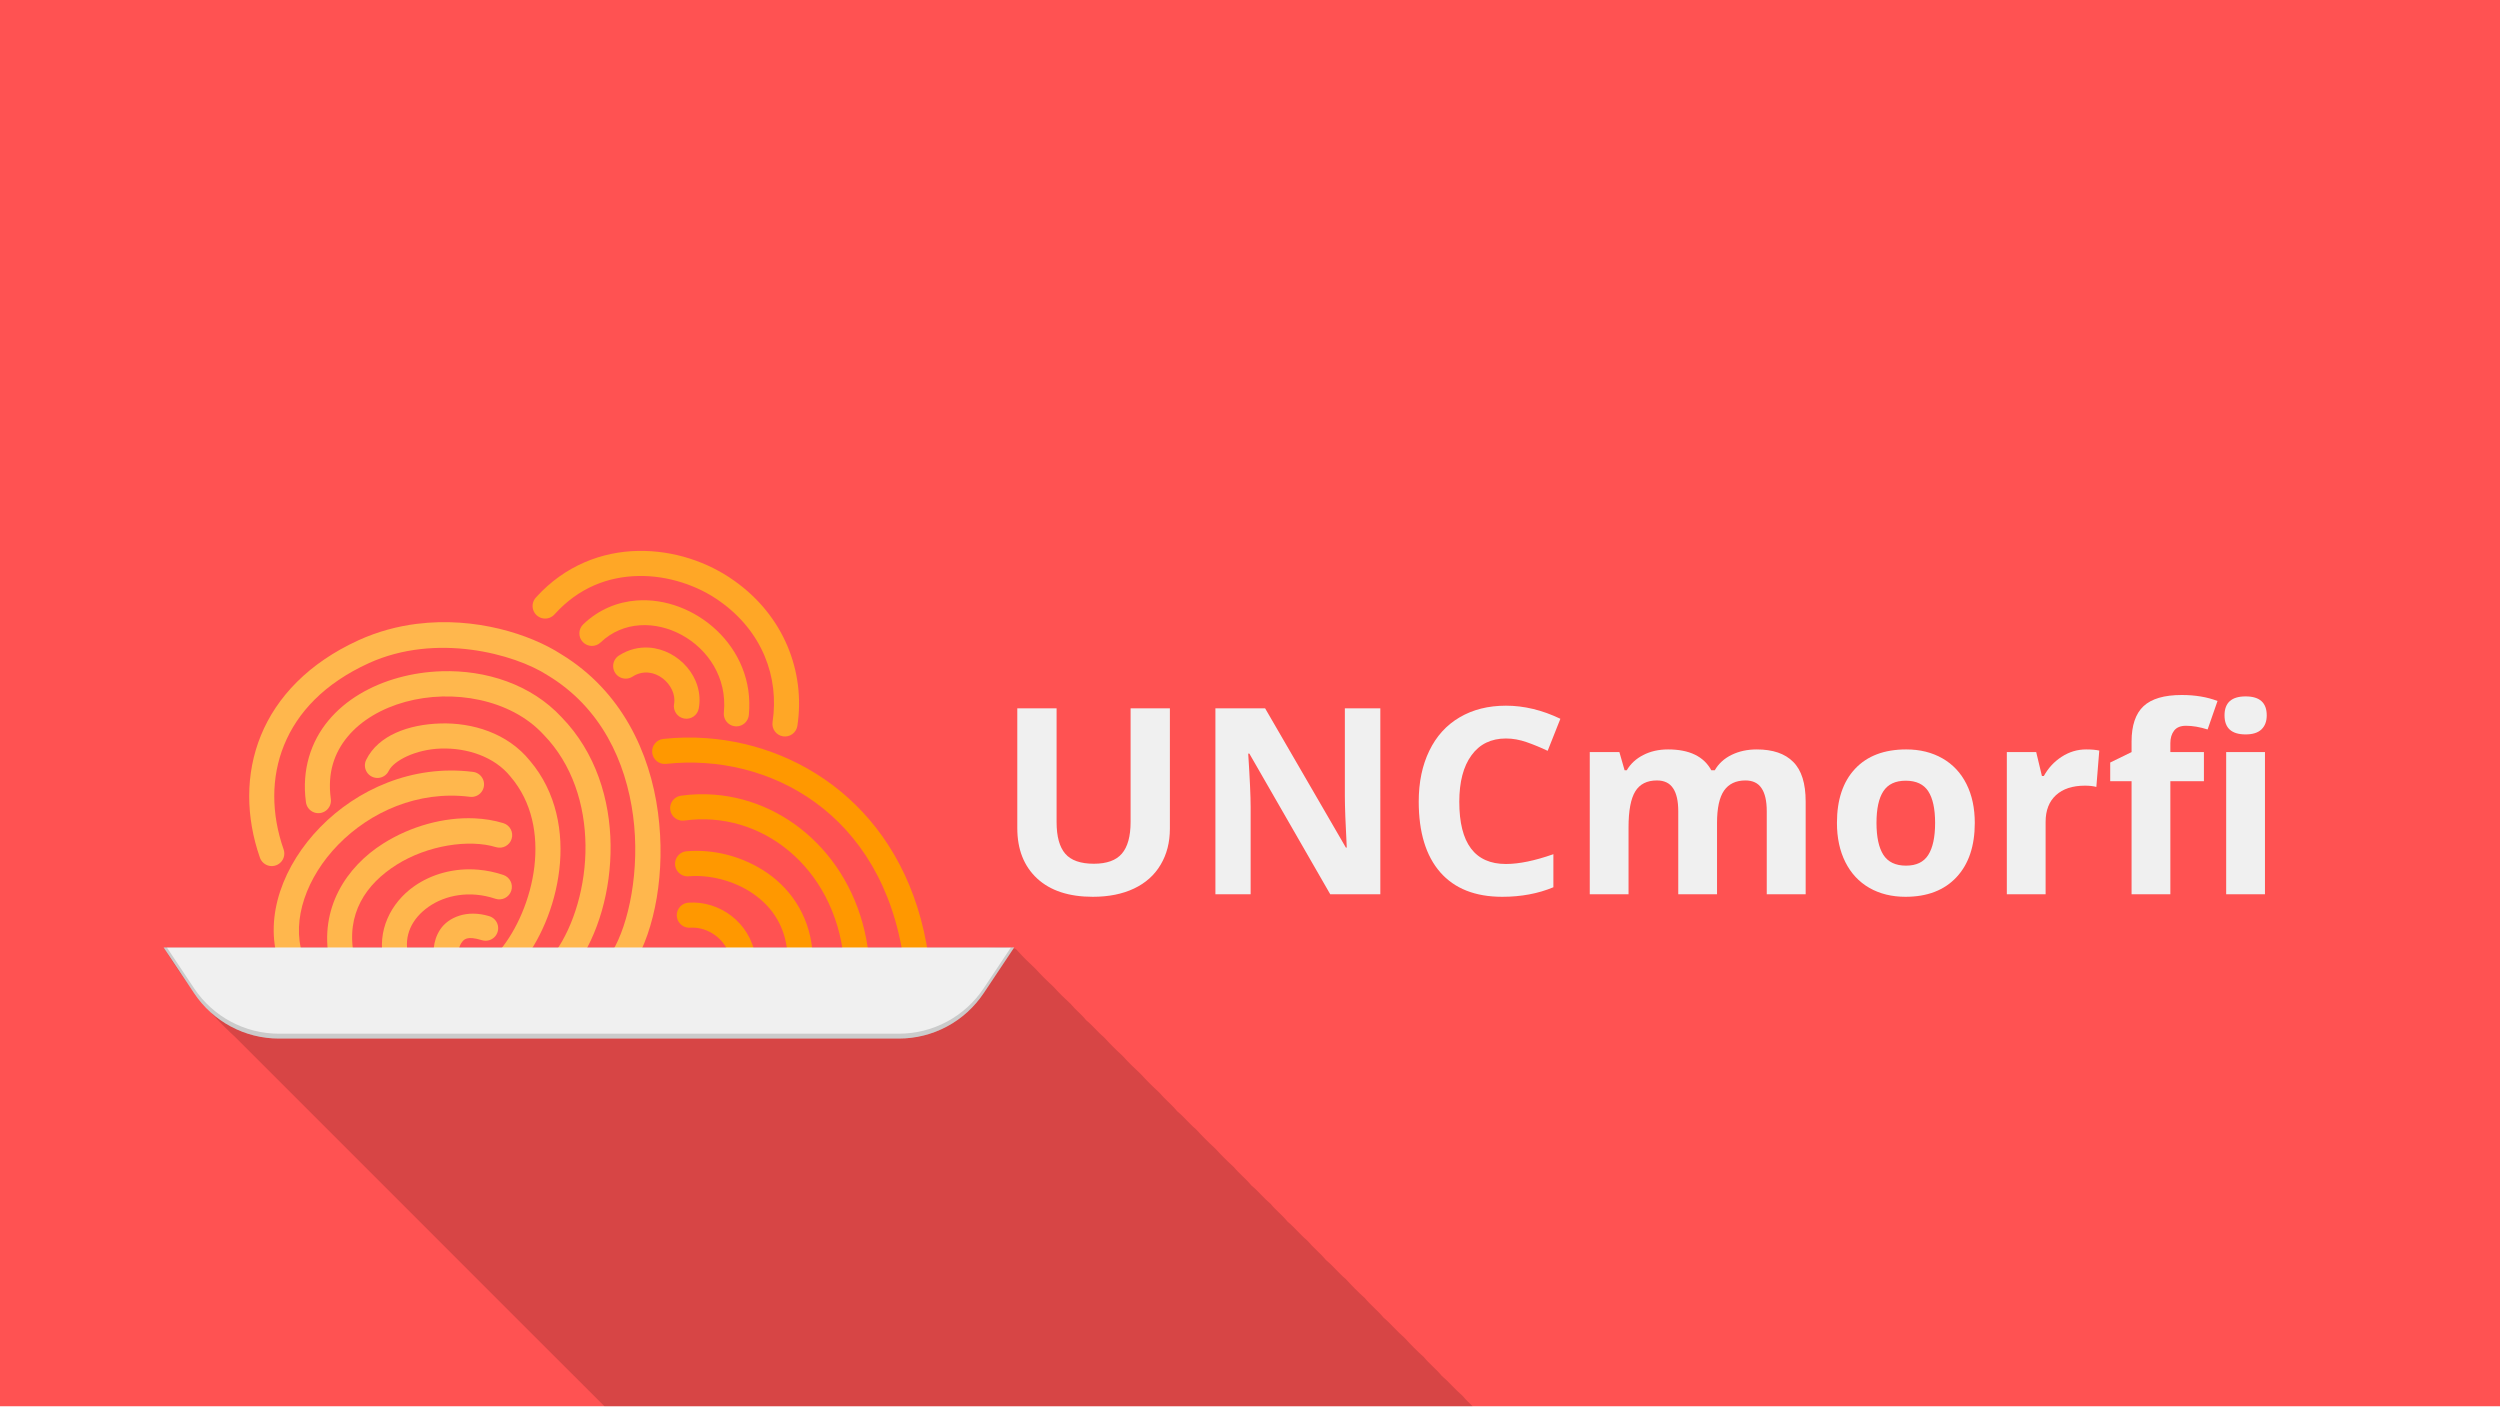
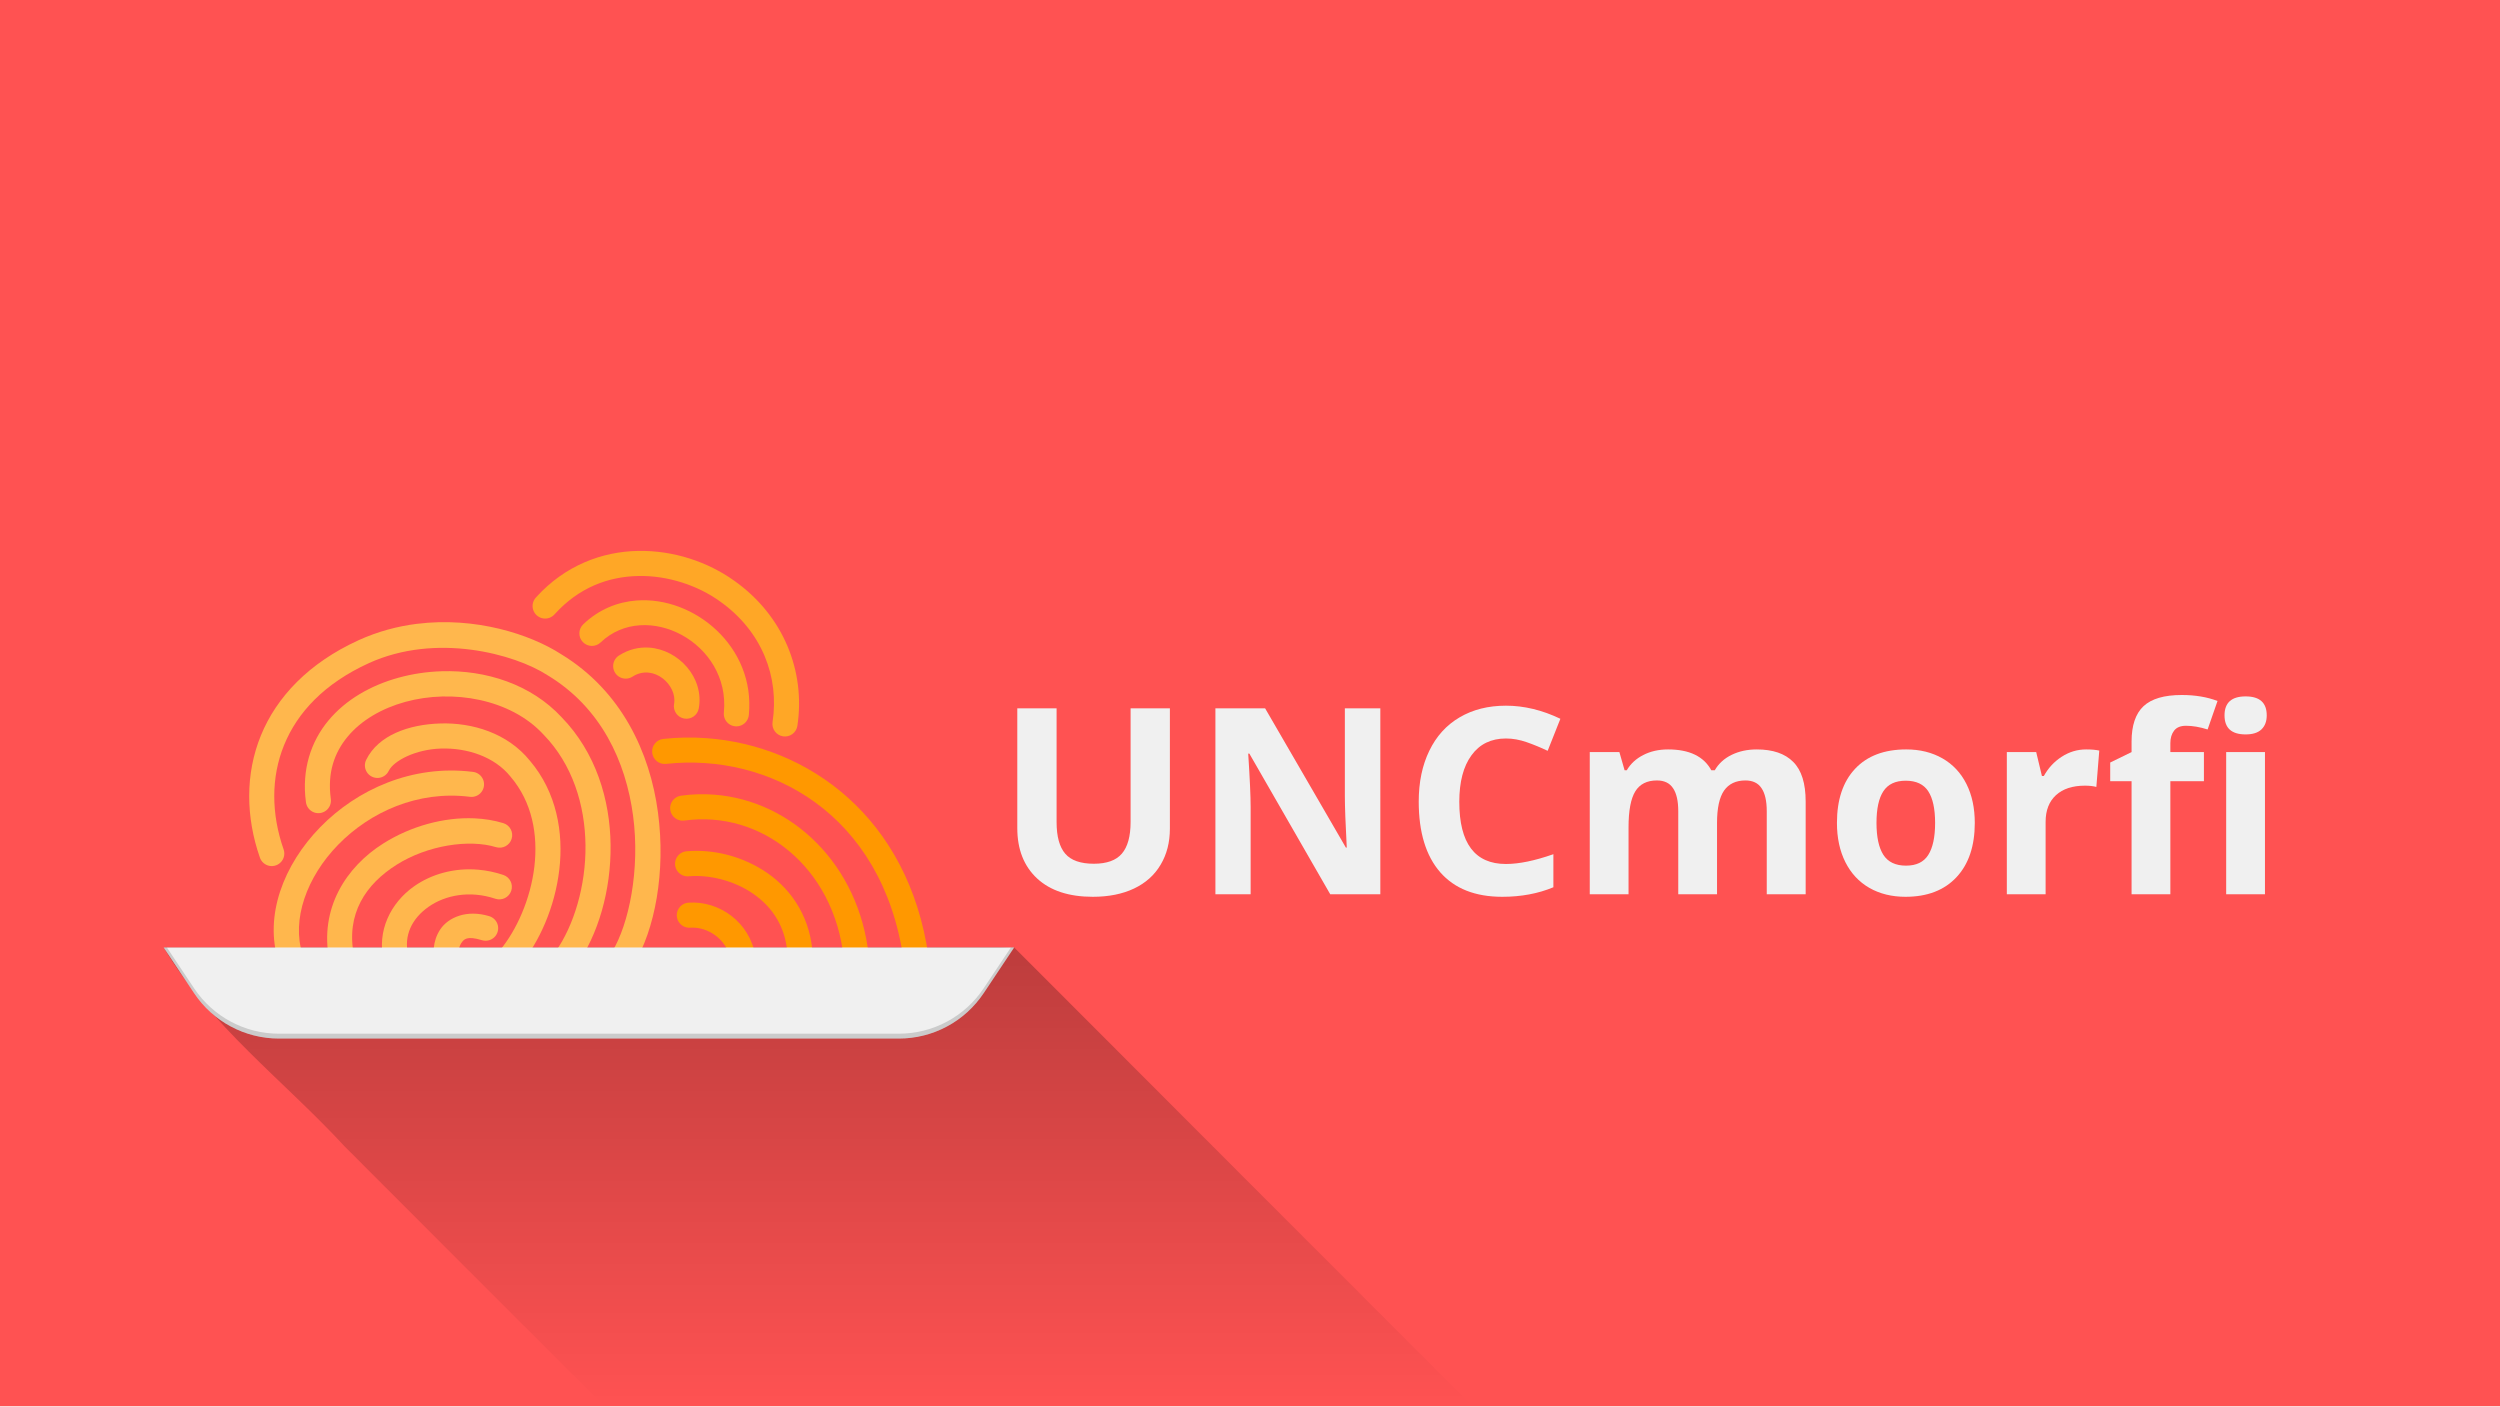
- <svg xmlns="http://www.w3.org/2000/svg" id="svg8" version="1.1" viewBox="0 0 338.667 190.5" height="720" width="1280">
-   <defs id="defs2" />
+ <svg xmlns="http://www.w3.org/2000/svg" xmlns:xlink="http://www.w3.org/1999/xlink" id="svg8" version="1.1" viewBox="0 0 338.667 190.5" height="720" width="1280">
+   <defs id="defs2">
+     <linearGradient xlink:href="#linearGradient1478" id="linearGradient5726" gradientUnits="userSpaceOnUse" gradientTransform="matrix(2.969382,0,0,2.969382,192.6556,-2631.777)" x1="-37.306" y1="910.599" x2="-37.306" y2="930.856" />
+     <linearGradient id="linearGradient1478">
+       <stop style="stop-color:#000000;stop-opacity:0.251" offset="0" id="stop1474" />
+       <stop style="stop-color:#000000;stop-opacity:0;" offset="1" id="stop1476" />
+     </linearGradient>
+     <linearGradient xlink:href="#linearGradient1478" id="linearGradient873" gradientUnits="userSpaceOnUse" gradientTransform="matrix(2.969382,0,0,2.969382,192.6556,-2631.777)" x1="-37.306" y1="910.599" x2="-37.306" y2="930.856" />
+   </defs>
  <g style="display:inline" transform="translate(0,-106.5)" id="layer1">
    <rect y="106.5" x="5.0862632e-06" height="190.5" width="338.667" id="rect193-1" style="display:inline;opacity:1;vector-effect:none;fill:#ff5252;fill-opacity:1;stroke:none;stroke-width:0.371px;stroke-linecap:butt;stroke-linejoin:miter;stroke-miterlimit:4;stroke-dasharray:none;stroke-dashoffset:0;stroke-opacity:1" />
  </g>
  <g style="display:inline" id="layer2" transform="translate(0,58.20833)">
    <g aria-label="UNCmorfi" transform="matrix(0.330729,0,0,0.330729,-25.35448,-19.71921)" style="font-style:normal;font-variant:normal;font-weight:bold;font-stretch:normal;font-size:106.667px;line-height:125%;font-family:'Noto Sans';-inkscape-font-specification:'Noto Sans Bold';letter-spacing:0px;word-spacing:0px;display:inline;opacity:1;vector-effect:none;fill:#f0f0f0;fill-opacity:1;stroke:none;stroke-width:1.298;stroke-linecap:butt;stroke-linejoin:miter;stroke-miterlimit:4;stroke-dasharray:none;stroke-dashoffset:0;stroke-opacity:1" id="flowRoot1040-5">
      <path d="m 555.848,173.764 v 49.271 q 0,8.438 -3.802,14.792 -3.75,6.354 -10.885,9.74 -7.135,3.385 -16.875,3.385 -14.688,0 -22.812,-7.5 -8.125,-7.552 -8.125,-20.625 v -49.062 h 16.094 v 46.615 q 0,8.802 3.542,12.917 3.542,4.115 11.719,4.115 7.917,0 11.458,-4.115 3.594,-4.167 3.594,-13.021 V 173.764 Z" id="path9367" />
      <path d="m 642.046,249.91 h -20.521 l -33.125,-57.604 H 587.931 q 0.99,15.26 0.99,21.771 v 35.833 H 574.494 V 173.764 h 20.365 l 33.073,57.031 h 0.365 q -0.781,-14.844 -0.781,-20.99 V 173.764 h 14.531 z" id="path9369" />
      <path d="m 693.504,186.108 q -9.115,0 -14.115,6.875 -5,6.823 -5,19.062 0,25.469 19.115,25.469 8.021,0 19.427,-4.01 v 13.542 q -9.375,3.906 -20.938,3.906 -16.615,0 -25.417,-10.052 -8.802,-10.104 -8.802,-28.958 0,-11.875 4.323,-20.781 4.323,-8.958 12.396,-13.698 8.125,-4.792 19.01,-4.792 11.094,0 22.292,5.365 l -5.208,13.125 q -4.271,-2.031 -8.594,-3.542 -4.323,-1.51 -8.49,-1.51 z" id="path9371" />
      <path d="m 779.962,249.91 h -15.885 v -34.01 q 0,-6.302 -2.135,-9.427 -2.083,-3.177 -6.615,-3.177 -6.094,0 -8.854,4.479 -2.76,4.479 -2.76,14.74 v 27.396 h -15.885 v -58.229 h 12.135 l 2.135,7.448 h 0.885 q 2.344,-4.01 6.771,-6.25 4.427,-2.292 10.156,-2.292 13.073,0 17.708,8.542 h 1.406 q 2.344,-4.062 6.875,-6.302 4.583,-2.24 10.312,-2.24 9.896,0 14.948,5.104 5.104,5.052 5.104,16.25 v 37.969 h -15.938 v -34.01 q 0,-6.302 -2.135,-9.427 -2.083,-3.177 -6.615,-3.177 -5.833,0 -8.75,4.167 -2.865,4.167 -2.865,13.229 z" id="path9373" />
      <path d="m 845.275,220.691 q 0,8.646 2.812,13.073 2.865,4.427 9.271,4.427 6.354,0 9.115,-4.375 2.812,-4.427 2.812,-13.125 0,-8.646 -2.812,-12.969 -2.812,-4.323 -9.219,-4.323 -6.354,0 -9.167,4.323 -2.812,4.271 -2.812,12.969 z m 40.26,0 q 0,14.219 -7.5,22.24 -7.5,8.021 -20.885,8.021 -8.385,0 -14.792,-3.646 -6.406,-3.698 -9.844,-10.573 -3.438,-6.875 -3.438,-16.042 0,-14.271 7.448,-22.188 7.448,-7.917 20.938,-7.917 8.385,0 14.792,3.646 6.406,3.646 9.844,10.469 3.438,6.823 3.438,15.99 z" id="path9375" />
      <path d="m 931.16,190.587 q 3.229,0 5.365,0.469 l -1.198,14.896 q -1.927,-0.521 -4.688,-0.521 -7.604,0 -11.875,3.906 -4.219,3.906 -4.219,10.938 v 29.635 h -15.885 v -58.229 h 12.031 l 2.344,9.792 h 0.781 q 2.708,-4.896 7.292,-7.865 4.635,-3.021 10.052,-3.021 z" id="path9377" />
      <path d="m 979.389,203.608 h -13.75 v 46.302 h -15.885 v -46.302 h -8.75 v -7.656 l 8.75,-4.271 v -4.271 q 0,-9.948 4.896,-14.531 4.896,-4.583 15.677,-4.583 8.229,0 14.635,2.448 l -4.062,11.667 q -4.792,-1.51 -8.854,-1.51 -3.385,0 -4.896,2.031 -1.51,1.979 -1.51,5.104 v 3.646 h 13.75 z m 8.438,-26.979 q 0,-7.76 8.646,-7.76 8.646,0 8.646,7.76 0,3.698 -2.188,5.781 -2.135,2.031 -6.458,2.031 -8.646,0 -8.646,-7.812 z m 16.563,73.281 h -15.885 v -58.229 h 15.885 z" id="path9379" />
    </g>
  </g>
  <g style="display:inline" id="layer3" transform="translate(0,58.20833)">
-     <path style="display:inline;opacity:1;vector-effect:none;fill:#010101;fill-opacity:0.157;stroke-width:0.429;stroke-linecap:butt;stroke-linejoin:miter;stroke-miterlimit:4;stroke-dasharray:none;stroke-dashoffset:0;stroke-opacity:1" d="m 135.556,70.097 c -1.117,0.021 -2.403,0.134 -3.308,0.041 H 22.163 c 2.722,4.45 5.829,8.62 9.693,12.134 16.692,16.656 33.328,33.369 50.025,50.019 h 117.606 c -0.479,-0.464 -0.964,-0.925 -1.373,-1.426 -1.018,-0.861 -1.799,-1.85 -2.82,-2.709 -0.713,-0.885 -1.687,-1.628 -2.401,-2.512 -0.937,-0.851 -1.821,-1.73 -2.643,-2.643 -1.02,-0.86 -1.794,-1.853 -2.819,-2.71 -0.758,-0.927 -1.769,-1.718 -2.534,-2.643 -0.918,-0.827 -1.771,-1.689 -2.577,-2.577 -0.978,-0.814 -1.699,-1.766 -2.687,-2.577 -0.76,-0.926 -1.765,-1.721 -2.533,-2.643 -0.978,-0.815 -1.701,-1.767 -2.687,-2.577 -0.668,-0.841 -1.59,-1.545 -2.269,-2.379 -0.951,-0.796 -1.659,-1.722 -2.621,-2.511 -0.71,-0.885 -1.68,-1.632 -2.401,-2.511 -0.89,-0.808 -1.727,-1.646 -2.511,-2.511 -0.913,-0.83 -1.769,-1.691 -2.577,-2.577 -0.929,-0.772 -1.611,-1.679 -2.555,-2.445 -0.734,-0.905 -1.718,-1.679 -2.468,-2.577 -0.889,-0.81 -1.726,-1.646 -2.511,-2.511 -0.864,-0.788 -1.684,-1.601 -2.445,-2.445 -0.864,-0.788 -1.684,-1.601 -2.445,-2.445 -0.902,-0.753 -1.569,-1.635 -2.489,-2.378 -0.599,-0.776 -1.453,-1.415 -2.071,-2.181 -0.842,-0.767 -1.636,-1.559 -2.378,-2.379 -0.865,-0.788 -1.68,-1.603 -2.445,-2.445 -0.84,-0.768 -1.638,-1.559 -2.379,-2.379 -0.228,-0.455 -1.176,-0.525 -2.293,-0.504 z" id="path6288" />
+     <path style="display:inline;opacity:1;vector-effect:none;fill:url(#linearGradient873);fill-opacity:1;stroke-width:0.52;stroke-linecap:butt;stroke-linejoin:miter;stroke-miterlimit:4;stroke-dasharray:none;stroke-dashoffset:0;stroke-opacity:1" d="m 135.556,70.097 c -37.793,0.096 -75.596,0.014 -113.393,0.041 6.264,10.582 16.309,18.052 24.548,26.98 11.72,11.728 23.43,23.466 35.17,35.173 h 117.606 C 178.843,111.635 158.019,90.812 137.386,70.138 l -0.35,0.032 -1.48,-0.073 z" id="path6288" />
    <g transform="matrix(1.360024,0,0,1.360024,15.45734,-61.30146)" style="display:inline" id="g893">
      <path style="color:#000000;font-style:normal;font-variant:normal;font-weight:normal;font-stretch:normal;font-size:medium;line-height:normal;font-family:sans-serif;font-variant-ligatures:normal;font-variant-position:normal;font-variant-caps:normal;font-variant-numeric:normal;font-variant-alternates:normal;font-feature-settings:normal;text-indent:0;text-align:start;text-decoration:none;text-decoration-line:none;text-decoration-style:solid;text-decoration-color:#000000;letter-spacing:normal;word-spacing:normal;text-transform:none;writing-mode:lr-tb;direction:ltr;text-orientation:mixed;dominant-baseline:auto;baseline-shift:baseline;text-anchor:start;white-space:normal;shape-padding:0;clip-rule:nonzero;display:inline;overflow:visible;visibility:visible;opacity:1;isolation:auto;mix-blend-mode:normal;color-interpolation:sRGB;color-interpolation-filters:linearRGB;solid-color:#000000;solid-opacity:1;vector-effect:none;fill:#ff9800;fill-opacity:1;fill-rule:nonzero;stroke:none;stroke-width:2.5;stroke-linecap:round;stroke-linejoin:miter;stroke-miterlimit:4;stroke-dasharray:none;stroke-dashoffset:0;stroke-opacity:1;color-rendering:auto;image-rendering:auto;shape-rendering:auto;text-rendering:auto;enable-background:accumulate" d="M 59.016,75.801 C 57.573,75.696 56.129,75.721 54.705,75.875 a 1.25,1.25 0 1 0 0.27,2.486 c 10.209,-1.107 21.55,4.857 23.662,19.492 a 1.25,1.25 0 1 0 2.475,-0.357 C 79.115,83.66 69.116,76.538 59.016,75.801 Z" id="path985" />
      <path style="color:#000000;font-style:normal;font-variant:normal;font-weight:normal;font-stretch:normal;font-size:medium;line-height:normal;font-family:sans-serif;font-variant-ligatures:normal;font-variant-position:normal;font-variant-caps:normal;font-variant-numeric:normal;font-variant-alternates:normal;font-feature-settings:normal;text-indent:0;text-align:start;text-decoration:none;text-decoration-line:none;text-decoration-style:solid;text-decoration-color:#000000;letter-spacing:normal;word-spacing:normal;text-transform:none;writing-mode:lr-tb;direction:ltr;text-orientation:mixed;dominant-baseline:auto;baseline-shift:baseline;text-anchor:start;white-space:normal;shape-padding:0;clip-rule:nonzero;display:inline;overflow:visible;visibility:visible;opacity:1;isolation:auto;mix-blend-mode:normal;color-interpolation:sRGB;color-interpolation-filters:linearRGB;solid-color:#000000;solid-opacity:1;vector-effect:none;fill:#ff9800;fill-opacity:1;fill-rule:nonzero;stroke:none;stroke-width:2.5;stroke-linecap:round;stroke-linejoin:miter;stroke-miterlimit:4;stroke-dasharray:none;stroke-dashoffset:0;stroke-opacity:1;color-rendering:auto;image-rendering:auto;shape-rendering:auto;text-rendering:auto;enable-background:accumulate" d="m 59.803,81.43 c -1.099,-0.086 -2.216,-0.057 -3.34,0.1 a 1.25,1.25 0 1 0 0.344,2.477 c 7.567,-1.054 14.907,4.538 15.879,13.768 a 1.25,1.25 0 1 0 2.486,-0.262 C 74.209,88.368 67.492,82.032 59.803,81.43 Z" id="path987" />
      <path style="color:#000000;font-style:normal;font-variant:normal;font-weight:normal;font-stretch:normal;font-size:medium;line-height:normal;font-family:sans-serif;font-variant-ligatures:normal;font-variant-position:normal;font-variant-caps:normal;font-variant-numeric:normal;font-variant-alternates:normal;font-feature-settings:normal;text-indent:0;text-align:start;text-decoration:none;text-decoration-line:none;text-decoration-style:solid;text-decoration-color:#000000;letter-spacing:normal;word-spacing:normal;text-transform:none;writing-mode:lr-tb;direction:ltr;text-orientation:mixed;dominant-baseline:auto;baseline-shift:baseline;text-anchor:start;white-space:normal;shape-padding:0;clip-rule:nonzero;display:inline;overflow:visible;visibility:visible;opacity:1;isolation:auto;mix-blend-mode:normal;color-interpolation:sRGB;color-interpolation-filters:linearRGB;solid-color:#000000;solid-opacity:1;vector-effect:none;fill:#ff9800;fill-opacity:1;fill-rule:nonzero;stroke:none;stroke-width:2.5;stroke-linecap:round;stroke-linejoin:miter;stroke-miterlimit:4;stroke-dasharray:none;stroke-dashoffset:0;stroke-opacity:1;color-rendering:auto;image-rendering:auto;shape-rendering:auto;text-rendering:auto;enable-background:accumulate" d="m 57.051,87.064 a 1.251,1.251 0 1 0 0.213,2.492 c 1.958,-0.168 4.466,0.398 6.402,1.748 1.936,1.35 3.344,3.382 3.434,6.451 a 1.25,1.25 0 1 0 2.498,-0.074 c -0.112,-3.837 -2.027,-6.703 -4.502,-8.428 -2.475,-1.725 -5.462,-2.411 -8.045,-2.189 z" id="path989" />
      <path style="color:#000000;font-style:normal;font-variant:normal;font-weight:normal;font-stretch:normal;font-size:medium;line-height:normal;font-family:sans-serif;font-variant-ligatures:normal;font-variant-position:normal;font-variant-caps:normal;font-variant-numeric:normal;font-variant-alternates:normal;font-feature-settings:normal;text-indent:0;text-align:start;text-decoration:none;text-decoration-line:none;text-decoration-style:solid;text-decoration-color:#000000;letter-spacing:normal;word-spacing:normal;text-transform:none;writing-mode:lr-tb;direction:ltr;text-orientation:mixed;dominant-baseline:auto;baseline-shift:baseline;text-anchor:start;white-space:normal;shape-padding:0;clip-rule:nonzero;display:inline;overflow:visible;visibility:visible;opacity:1;isolation:auto;mix-blend-mode:normal;color-interpolation:sRGB;color-interpolation-filters:linearRGB;solid-color:#000000;solid-opacity:1;vector-effect:none;fill:#ff9800;fill-opacity:1;fill-rule:nonzero;stroke:none;stroke-width:2.5;stroke-linecap:round;stroke-linejoin:miter;stroke-miterlimit:4;stroke-dasharray:none;stroke-dashoffset:0;stroke-opacity:1;color-rendering:auto;image-rendering:auto;shape-rendering:auto;text-rendering:auto;enable-background:accumulate" d="m 57.227,92.184 a 1.25,1.25 0 1 0 0.17,2.494 c 1.735,-0.117 3.672,1.163 4.006,3.219 a 1.251,1.251 0 1 0 2.469,-0.4 c -0.546,-3.367 -3.603,-5.518 -6.645,-5.312 z" id="path991" />
      <path style="color:#000000;font-style:normal;font-variant:normal;font-weight:normal;font-stretch:normal;font-size:medium;line-height:normal;font-family:sans-serif;font-variant-ligatures:normal;font-variant-position:normal;font-variant-caps:normal;font-variant-numeric:normal;font-variant-alternates:normal;font-feature-settings:normal;text-indent:0;text-align:start;text-decoration:none;text-decoration-line:none;text-decoration-style:solid;text-decoration-color:#000000;letter-spacing:normal;word-spacing:normal;text-transform:none;writing-mode:lr-tb;direction:ltr;text-orientation:mixed;dominant-baseline:auto;baseline-shift:baseline;text-anchor:start;white-space:normal;shape-padding:0;clip-rule:nonzero;display:inline;overflow:visible;visibility:visible;opacity:1;isolation:auto;mix-blend-mode:normal;color-interpolation:sRGB;color-interpolation-filters:linearRGB;solid-color:#000000;solid-opacity:1;vector-effect:none;fill:#ffa726;fill-opacity:1;fill-rule:nonzero;stroke:none;stroke-width:2.5;stroke-linecap:round;stroke-linejoin:miter;stroke-miterlimit:4;stroke-dasharray:none;stroke-dashoffset:0;stroke-opacity:1;color-rendering:auto;image-rendering:auto;shape-rendering:auto;text-rendering:auto;enable-background:accumulate" d="m 52.184,57.148 c -3.559,0.066 -7.269,1.431 -10.158,4.629 a 1.251,1.251 0 1 0 1.855,1.678 c 2.422,-2.681 5.381,-3.754 8.35,-3.809 2.968,-0.055 5.93,0.965 8.076,2.5 l 0.004,0.002 0.004,0.004 c 4.222,2.975 5.953,7.549 5.271,12.043 a 1.25,1.25 0 1 0 2.473,0.375 c 0.815,-5.378 -1.346,-10.963 -6.299,-14.457 -2.595,-1.855 -6.017,-3.031 -9.576,-2.965 z" id="path993" />
      <path style="color:#000000;font-style:normal;font-variant:normal;font-weight:normal;font-stretch:normal;font-size:medium;line-height:normal;font-family:sans-serif;font-variant-ligatures:normal;font-variant-position:normal;font-variant-caps:normal;font-variant-numeric:normal;font-variant-alternates:normal;font-feature-settings:normal;text-indent:0;text-align:start;text-decoration:none;text-decoration-line:none;text-decoration-style:solid;text-decoration-color:#000000;letter-spacing:normal;word-spacing:normal;text-transform:none;writing-mode:lr-tb;direction:ltr;text-orientation:mixed;dominant-baseline:auto;baseline-shift:baseline;text-anchor:start;white-space:normal;shape-padding:0;clip-rule:nonzero;display:inline;overflow:visible;visibility:visible;opacity:1;isolation:auto;mix-blend-mode:normal;color-interpolation:sRGB;color-interpolation-filters:linearRGB;solid-color:#000000;solid-opacity:1;vector-effect:none;fill:#ffa726;fill-opacity:1;fill-rule:nonzero;stroke:none;stroke-width:2.5;stroke-linecap:round;stroke-linejoin:miter;stroke-miterlimit:4;stroke-dasharray:none;stroke-dashoffset:0;stroke-opacity:1;color-rendering:auto;image-rendering:auto;shape-rendering:auto;text-rendering:auto;enable-background:accumulate" d="m 52.053,62.086 c -1.907,0.141 -3.77,0.887 -5.324,2.373 a 1.25,1.25 0 1 0 1.729,1.807 c 4.52,-4.322 12.956,0.019 12.279,6.969 a 1.25,1.25 0 1 0 2.488,0.242 C 63.887,66.679 57.774,61.662 52.053,62.086 Z" id="path995" />
      <path style="color:#000000;font-style:normal;font-variant:normal;font-weight:normal;font-stretch:normal;font-size:medium;line-height:normal;font-family:sans-serif;font-variant-ligatures:normal;font-variant-position:normal;font-variant-caps:normal;font-variant-numeric:normal;font-variant-alternates:normal;font-feature-settings:normal;text-indent:0;text-align:start;text-decoration:none;text-decoration-line:none;text-decoration-style:solid;text-decoration-color:#000000;letter-spacing:normal;word-spacing:normal;text-transform:none;writing-mode:lr-tb;direction:ltr;text-orientation:mixed;dominant-baseline:auto;baseline-shift:baseline;text-anchor:start;white-space:normal;shape-padding:0;clip-rule:nonzero;display:inline;overflow:visible;visibility:visible;opacity:1;isolation:auto;mix-blend-mode:normal;color-interpolation:sRGB;color-interpolation-filters:linearRGB;solid-color:#000000;solid-opacity:1;vector-effect:none;fill:#ffa726;fill-opacity:1;fill-rule:nonzero;stroke:none;stroke-width:2.5;stroke-linecap:round;stroke-linejoin:miter;stroke-miterlimit:4;stroke-dasharray:none;stroke-dashoffset:0;stroke-opacity:1;color-rendering:auto;image-rendering:auto;shape-rendering:auto;text-rendering:auto;enable-background:accumulate" d="m 53.271,66.779 c -0.983,-0.062 -2.007,0.168 -2.969,0.779 a 1.25,1.25 0 1 0 1.342,2.109 c 2.089,-1.327 4.476,0.853 4.133,2.723 a 1.25,1.25 0 1 0 2.459,0.451 c 0.562,-3.06 -2.017,-5.876 -4.965,-6.062 z" id="path997" />
      <path style="color:#000000;font-style:normal;font-variant:normal;font-weight:normal;font-stretch:normal;font-size:medium;line-height:normal;font-family:sans-serif;font-variant-ligatures:normal;font-variant-position:normal;font-variant-caps:normal;font-variant-numeric:normal;font-variant-alternates:normal;font-feature-settings:normal;text-indent:0;text-align:start;text-decoration:none;text-decoration-line:none;text-decoration-style:solid;text-decoration-color:#000000;letter-spacing:normal;word-spacing:normal;text-transform:none;writing-mode:lr-tb;direction:ltr;text-orientation:mixed;dominant-baseline:auto;baseline-shift:baseline;text-anchor:start;white-space:normal;shape-padding:0;clip-rule:nonzero;display:inline;overflow:visible;visibility:visible;opacity:1;isolation:auto;mix-blend-mode:normal;color-interpolation:sRGB;color-interpolation-filters:linearRGB;solid-color:#000000;solid-opacity:1;vector-effect:none;fill:#ffb74d;fill-opacity:1;fill-rule:nonzero;stroke:none;stroke-width:2.5;stroke-linecap:round;stroke-linejoin:miter;stroke-miterlimit:4;stroke-dasharray:none;stroke-dashoffset:0;stroke-opacity:1;color-rendering:auto;image-rendering:auto;shape-rendering:auto;text-rendering:auto;enable-background:accumulate" d="m 30.168,64.41 c -1.936,0.243 -3.91,0.763 -5.842,1.645 v 0.002 c -4.925,2.25 -8.137,5.63 -9.707,9.482 -1.57,3.852 -1.497,8.125 -0.105,12.135 A 1.25,1.25 0 1 0 16.875,86.854 c -1.221,-3.519 -1.258,-7.141 0.059,-10.371 1.317,-3.23 3.986,-6.121 8.432,-8.152 6.705,-3.058 14.519,-0.926 17.811,1.203 l 0.016,0.012 0.016,0.008 c 5.293,3.208 7.763,8.567 8.484,13.971 0.721,5.404 -0.434,10.822 -2.072,13.52 a 1.25,1.25 0 1 0 2.137,1.297 c 2.102,-3.461 3.207,-9.206 2.414,-15.146 -0.792,-5.935 -3.608,-12.093 -9.654,-15.766 -3.081,-1.987 -8.549,-3.746 -14.348,-3.018 z" id="path1003" />
      <path style="color:#000000;font-style:normal;font-variant:normal;font-weight:normal;font-stretch:normal;font-size:medium;line-height:normal;font-family:sans-serif;font-variant-ligatures:normal;font-variant-position:normal;font-variant-caps:normal;font-variant-numeric:normal;font-variant-alternates:normal;font-feature-settings:normal;text-indent:0;text-align:start;text-decoration:none;text-decoration-line:none;text-decoration-style:solid;text-decoration-color:#000000;letter-spacing:normal;word-spacing:normal;text-transform:none;writing-mode:lr-tb;direction:ltr;text-orientation:mixed;dominant-baseline:auto;baseline-shift:baseline;text-anchor:start;white-space:normal;shape-padding:0;clip-rule:nonzero;display:inline;overflow:visible;visibility:visible;opacity:1;isolation:auto;mix-blend-mode:normal;color-interpolation:sRGB;color-interpolation-filters:linearRGB;solid-color:#000000;solid-opacity:1;vector-effect:none;fill:#ffb74d;fill-opacity:1;fill-rule:nonzero;stroke:none;stroke-width:2.5;stroke-linecap:round;stroke-linejoin:miter;stroke-miterlimit:4;stroke-dasharray:none;stroke-dashoffset:0;stroke-opacity:1;color-rendering:auto;image-rendering:auto;shape-rendering:auto;text-rendering:auto;enable-background:accumulate" d="m 32.635,69.135 c -1.464,0.044 -2.913,0.26 -4.291,0.639 -2.756,0.757 -5.261,2.177 -7.004,4.277 -1.743,2.1 -2.666,4.908 -2.234,8.111 a 1.25,1.25 0 1 0 2.477,-0.334 c -0.346,-2.569 0.342,-4.568 1.682,-6.182 1.339,-1.614 3.388,-2.814 5.742,-3.461 4.709,-1.293 10.488,-0.29 13.752,3.244 l 0.01,0.012 0.012,0.012 c 2.873,2.951 4.127,6.994 4.172,11.021 0.045,4.027 -1.158,8 -2.977,10.58 a 1.25,1.25 0 1 0 2.043,1.439 c 2.202,-3.125 3.484,-7.52 3.434,-12.049 -0.05,-4.523 -1.467,-9.216 -4.871,-12.721 -3.055,-3.299 -7.56,-4.722 -11.945,-4.59 z" id="path1005" />
      <path style="color:#000000;font-style:normal;font-variant:normal;font-weight:normal;font-stretch:normal;font-size:medium;line-height:normal;font-family:sans-serif;font-variant-ligatures:normal;font-variant-position:normal;font-variant-caps:normal;font-variant-numeric:normal;font-variant-alternates:normal;font-feature-settings:normal;text-indent:0;text-align:start;text-decoration:none;text-decoration-line:none;text-decoration-style:solid;text-decoration-color:#000000;letter-spacing:normal;word-spacing:normal;text-transform:none;writing-mode:lr-tb;direction:ltr;text-orientation:mixed;dominant-baseline:auto;baseline-shift:baseline;text-anchor:start;white-space:normal;shape-padding:0;clip-rule:nonzero;display:inline;overflow:visible;visibility:visible;opacity:1;isolation:auto;mix-blend-mode:normal;color-interpolation:sRGB;color-interpolation-filters:linearRGB;solid-color:#000000;solid-opacity:1;vector-effect:none;fill:#ffb74d;fill-opacity:1;fill-rule:nonzero;stroke:none;stroke-width:2.5;stroke-linecap:round;stroke-linejoin:miter;stroke-miterlimit:4;stroke-dasharray:none;stroke-dashoffset:0;stroke-opacity:1;color-rendering:auto;image-rendering:auto;shape-rendering:auto;text-rendering:auto;enable-background:accumulate" d="m 32.492,74.336 c -3.16,0.095 -6.172,1.179 -7.371,3.6 a 1.25,1.25 0 1 0 2.24,1.109 c 0.49,-0.99 2.65,-2.134 5.207,-2.211 2.557,-0.077 5.292,0.779 6.916,2.795 l 0.01,0.014 0.01,0.012 c 2.129,2.505 2.734,5.74 2.357,8.951 -0.377,3.211 -1.778,6.344 -3.441,8.33 a 1.251,1.251 0 1 0 1.918,1.605 C 42.373,96.111 43.909,92.616 44.346,88.896 44.781,85.187 44.078,81.196 41.43,78.062 l -0.004,-0.004 c -2.25,-2.79 -5.775,-3.818 -8.934,-3.723 z" id="path1007" />
      <path style="color:#000000;font-style:normal;font-variant:normal;font-weight:normal;font-stretch:normal;font-size:medium;line-height:normal;font-family:sans-serif;font-variant-ligatures:normal;font-variant-position:normal;font-variant-caps:normal;font-variant-numeric:normal;font-variant-alternates:normal;font-feature-settings:normal;text-indent:0;text-align:start;text-decoration:none;text-decoration-line:none;text-decoration-style:solid;text-decoration-color:#000000;letter-spacing:normal;word-spacing:normal;text-transform:none;writing-mode:lr-tb;direction:ltr;text-orientation:mixed;dominant-baseline:auto;baseline-shift:baseline;text-anchor:start;white-space:normal;shape-padding:0;clip-rule:nonzero;display:inline;overflow:visible;visibility:visible;opacity:1;isolation:auto;mix-blend-mode:normal;color-interpolation:sRGB;color-interpolation-filters:linearRGB;solid-color:#000000;solid-opacity:1;vector-effect:none;fill:#ffb74d;fill-opacity:1;fill-rule:nonzero;stroke:none;stroke-width:2.5;stroke-linecap:round;stroke-linejoin:miter;stroke-miterlimit:4;stroke-dasharray:none;stroke-dashoffset:0;stroke-opacity:1;color-rendering:auto;image-rendering:auto;shape-rendering:auto;text-rendering:auto;enable-background:accumulate" d="m 35.721,79.156 c -6.022,-0.749 -11.524,1.757 -15.184,5.504 -3.66,3.747 -5.603,8.835 -4.164,13.383 a 1.25,1.25 0 1 0 2.383,-0.756 c -1.073,-3.39 0.396,-7.631 3.57,-10.881 3.174,-3.25 7.93,-5.409 13.086,-4.768 a 1.251,1.251 0 1 0 0.309,-2.482 z" id="path1009" />
      <path style="color:#000000;font-style:normal;font-variant:normal;font-weight:normal;font-stretch:normal;font-size:medium;line-height:normal;font-family:sans-serif;font-variant-ligatures:normal;font-variant-position:normal;font-variant-caps:normal;font-variant-numeric:normal;font-variant-alternates:normal;font-feature-settings:normal;text-indent:0;text-align:start;text-decoration:none;text-decoration-line:none;text-decoration-style:solid;text-decoration-color:#000000;letter-spacing:normal;word-spacing:normal;text-transform:none;writing-mode:lr-tb;direction:ltr;text-orientation:mixed;dominant-baseline:auto;baseline-shift:baseline;text-anchor:start;white-space:normal;shape-padding:0;clip-rule:nonzero;display:inline;overflow:visible;visibility:visible;opacity:1;isolation:auto;mix-blend-mode:normal;color-interpolation:sRGB;color-interpolation-filters:linearRGB;solid-color:#000000;solid-opacity:1;vector-effect:none;fill:#ffb74d;fill-opacity:1;fill-rule:nonzero;stroke:none;stroke-width:2.5;stroke-linecap:round;stroke-linejoin:miter;stroke-miterlimit:4;stroke-dasharray:none;stroke-dashoffset:0;stroke-opacity:1;color-rendering:auto;image-rendering:auto;shape-rendering:auto;text-rendering:auto;enable-background:accumulate" d="m 35.889,83.785 c -3.008,-0.131 -6.313,0.761 -9.076,2.504 -3.685,2.323 -6.401,6.454 -5.373,11.643 a 1.25,1.25 0 1 0 2.453,-0.486 c -0.824,-4.158 1.181,-7.106 4.254,-9.043 3.072,-1.937 7.222,-2.565 9.889,-1.748 a 1.25,1.25 0 1 0 0.732,-2.391 c -0.906,-0.278 -1.876,-0.435 -2.879,-0.479 z" id="path1011" />
      <path style="color:#000000;font-style:normal;font-variant:normal;font-weight:normal;font-stretch:normal;font-size:medium;line-height:normal;font-family:sans-serif;font-variant-ligatures:normal;font-variant-position:normal;font-variant-caps:normal;font-variant-numeric:normal;font-variant-alternates:normal;font-feature-settings:normal;text-indent:0;text-align:start;text-decoration:none;text-decoration-line:none;text-decoration-style:solid;text-decoration-color:#000000;letter-spacing:normal;word-spacing:normal;text-transform:none;writing-mode:lr-tb;direction:ltr;text-orientation:mixed;dominant-baseline:auto;baseline-shift:baseline;text-anchor:start;white-space:normal;shape-padding:0;clip-rule:nonzero;display:inline;overflow:visible;visibility:visible;opacity:1;isolation:auto;mix-blend-mode:normal;color-interpolation:sRGB;color-interpolation-filters:linearRGB;solid-color:#000000;solid-opacity:1;vector-effect:none;fill:#ffb74d;fill-opacity:1;fill-rule:nonzero;stroke:none;stroke-width:2.5;stroke-linecap:round;stroke-linejoin:miter;stroke-miterlimit:4;stroke-dasharray:none;stroke-dashoffset:0;stroke-opacity:1;color-rendering:auto;image-rendering:auto;shape-rendering:auto;text-rendering:auto;enable-background:accumulate" d="m 36.318,88.906 c -2.42,-0.22 -4.704,0.426 -6.449,1.658 -2.327,1.643 -3.724,4.459 -3.004,7.418 a 1.25,1.25 0 1 0 2.43,-0.592 c -0.466,-1.916 0.362,-3.618 2.016,-4.785 1.654,-1.167 4.109,-1.667 6.662,-0.811 a 1.25,1.25 0 1 0 0.795,-2.371 C 37.945,89.148 37.125,88.979 36.318,88.906 Z" id="path1013" />
      <path style="color:#000000;font-style:normal;font-variant:normal;font-weight:normal;font-stretch:normal;font-size:medium;line-height:normal;font-family:sans-serif;font-variant-ligatures:normal;font-variant-position:normal;font-variant-caps:normal;font-variant-numeric:normal;font-variant-alternates:normal;font-feature-settings:normal;text-indent:0;text-align:start;text-decoration:none;text-decoration-line:none;text-decoration-style:solid;text-decoration-color:#000000;letter-spacing:normal;word-spacing:normal;text-transform:none;writing-mode:lr-tb;direction:ltr;text-orientation:mixed;dominant-baseline:auto;baseline-shift:baseline;text-anchor:start;white-space:normal;shape-padding:0;clip-rule:nonzero;display:inline;overflow:visible;visibility:visible;opacity:1;isolation:auto;mix-blend-mode:normal;color-interpolation:sRGB;color-interpolation-filters:linearRGB;solid-color:#000000;solid-opacity:1;vector-effect:none;fill:#ffb74d;fill-opacity:1;fill-rule:nonzero;stroke:none;stroke-width:2.5;stroke-linecap:round;stroke-linejoin:miter;stroke-miterlimit:4;stroke-dasharray:none;stroke-dashoffset:0;stroke-opacity:1;color-rendering:auto;image-rendering:auto;shape-rendering:auto;text-rendering:auto;enable-background:accumulate" d="m 34.393,93.482 c -0.839,0.262 -1.502,0.759 -1.906,1.367 -0.404,0.609 -0.59,1.258 -0.646,1.855 -0.056,0.598 -0.066,1.123 0.334,1.752 a 1.25,1.25 0 1 0 2.109,-1.342 c 0.153,0.24 0.024,0.048 0.045,-0.178 0.021,-0.225 0.107,-0.505 0.24,-0.705 0.266,-0.4 0.549,-0.768 2.062,-0.311 a 1.25,1.25 0 1 0 0.723,-2.393 c -1.107,-0.335 -2.122,-0.309 -2.961,-0.047 z" id="path1023" />
    </g>
    <path id="path47-3" d="M 121.767,82.483 H 37.781 c -4.615,0 -8.926,-2.307 -11.485,-6.148 l -4.134,-6.197 H 137.386 l -4.132,6.197 c -2.562,3.841 -6.87,6.148 -11.487,6.148 z" style="opacity:1;vector-effect:none;fill:#f0f0f0;fill-opacity:1;stroke-width:0.429;stroke-linecap:butt;stroke-linejoin:miter;stroke-miterlimit:4;stroke-dasharray:none;stroke-dashoffset:0;stroke-opacity:1" />
    <path style="display:inline;opacity:1;vector-effect:none;fill:#000000;fill-opacity:0.156;stroke-width:0.429;stroke-linecap:butt;stroke-linejoin:miter;stroke-miterlimit:4;stroke-dasharray:none;stroke-dashoffset:0;stroke-opacity:1" d="m 22.163,70.138 4.133,6.197 c 2.56,3.841 6.87,6.148 11.485,6.148 h 83.986 c 4.617,0 8.925,-2.307 11.487,-6.148 l 4.132,-6.197 h -0.441 l -3.69,5.536 c -2.562,3.841 -6.87,6.148 -11.487,6.148 H 37.781 c -4.615,0 -8.926,-2.307 -11.485,-6.148 l -3.692,-5.536 z" id="path47-3-3" />
    <g id="g8292" transform="translate(-6.393852,-17.32098)" />
  </g>
</svg>
